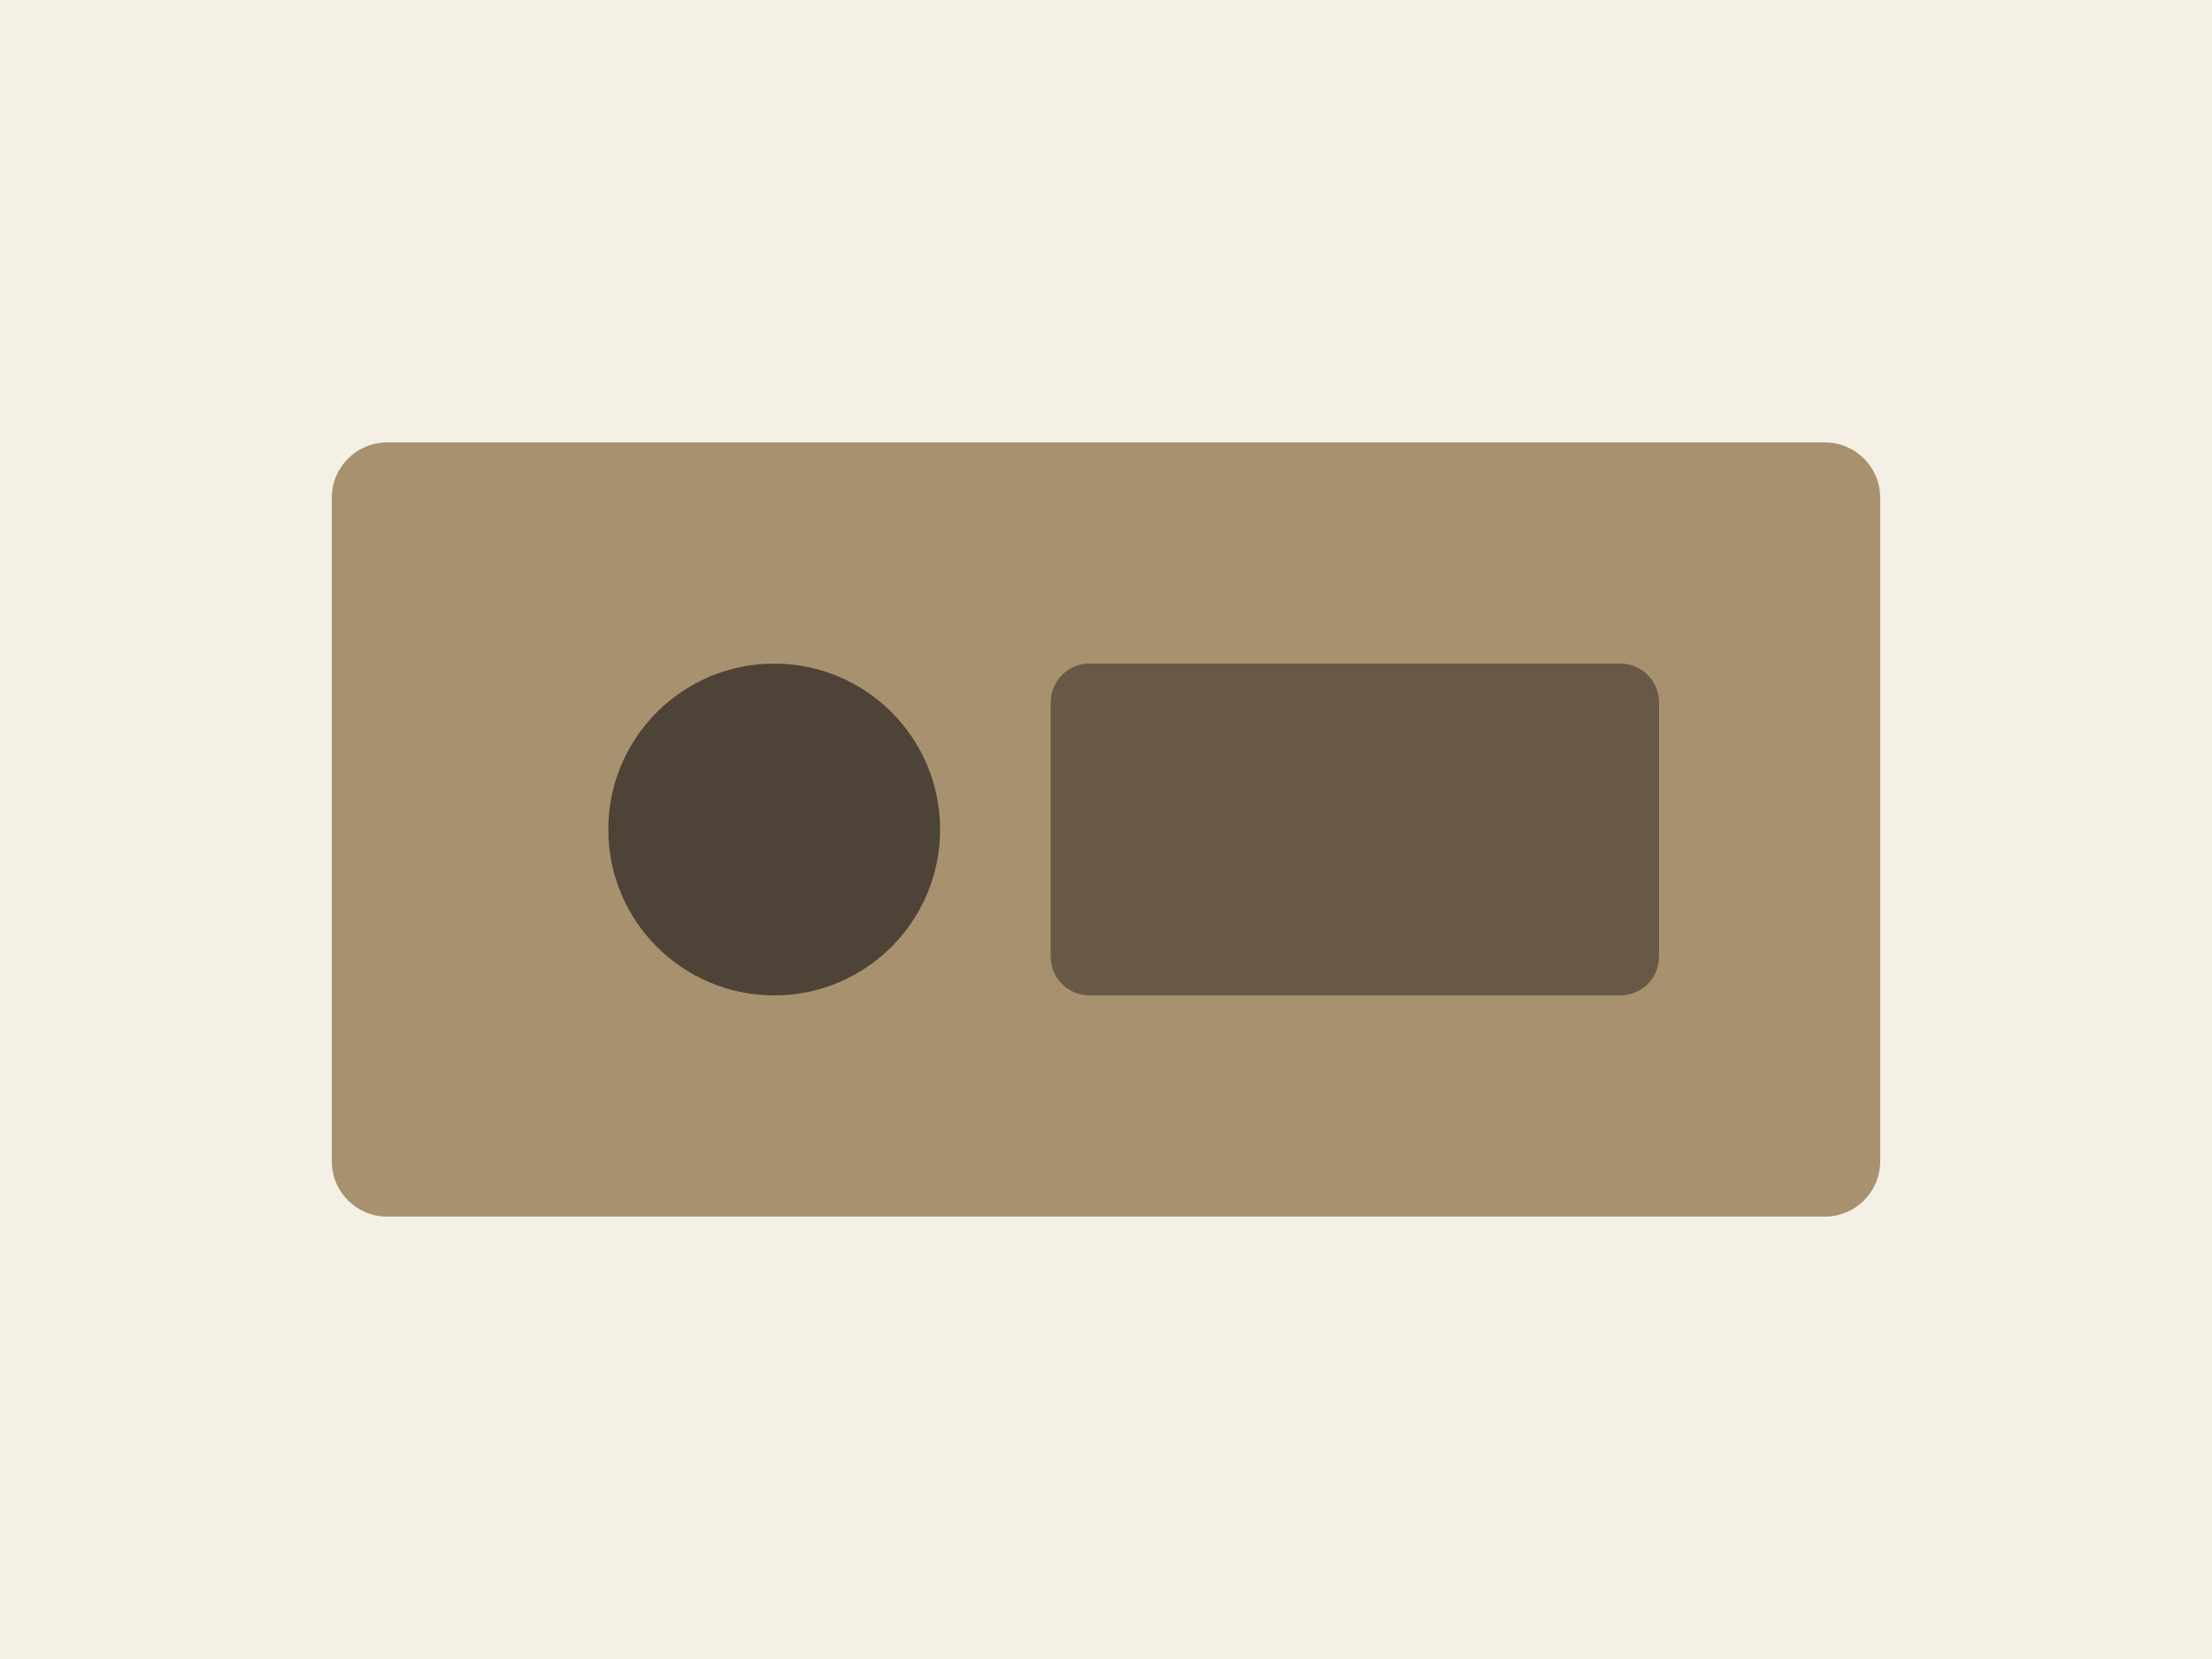
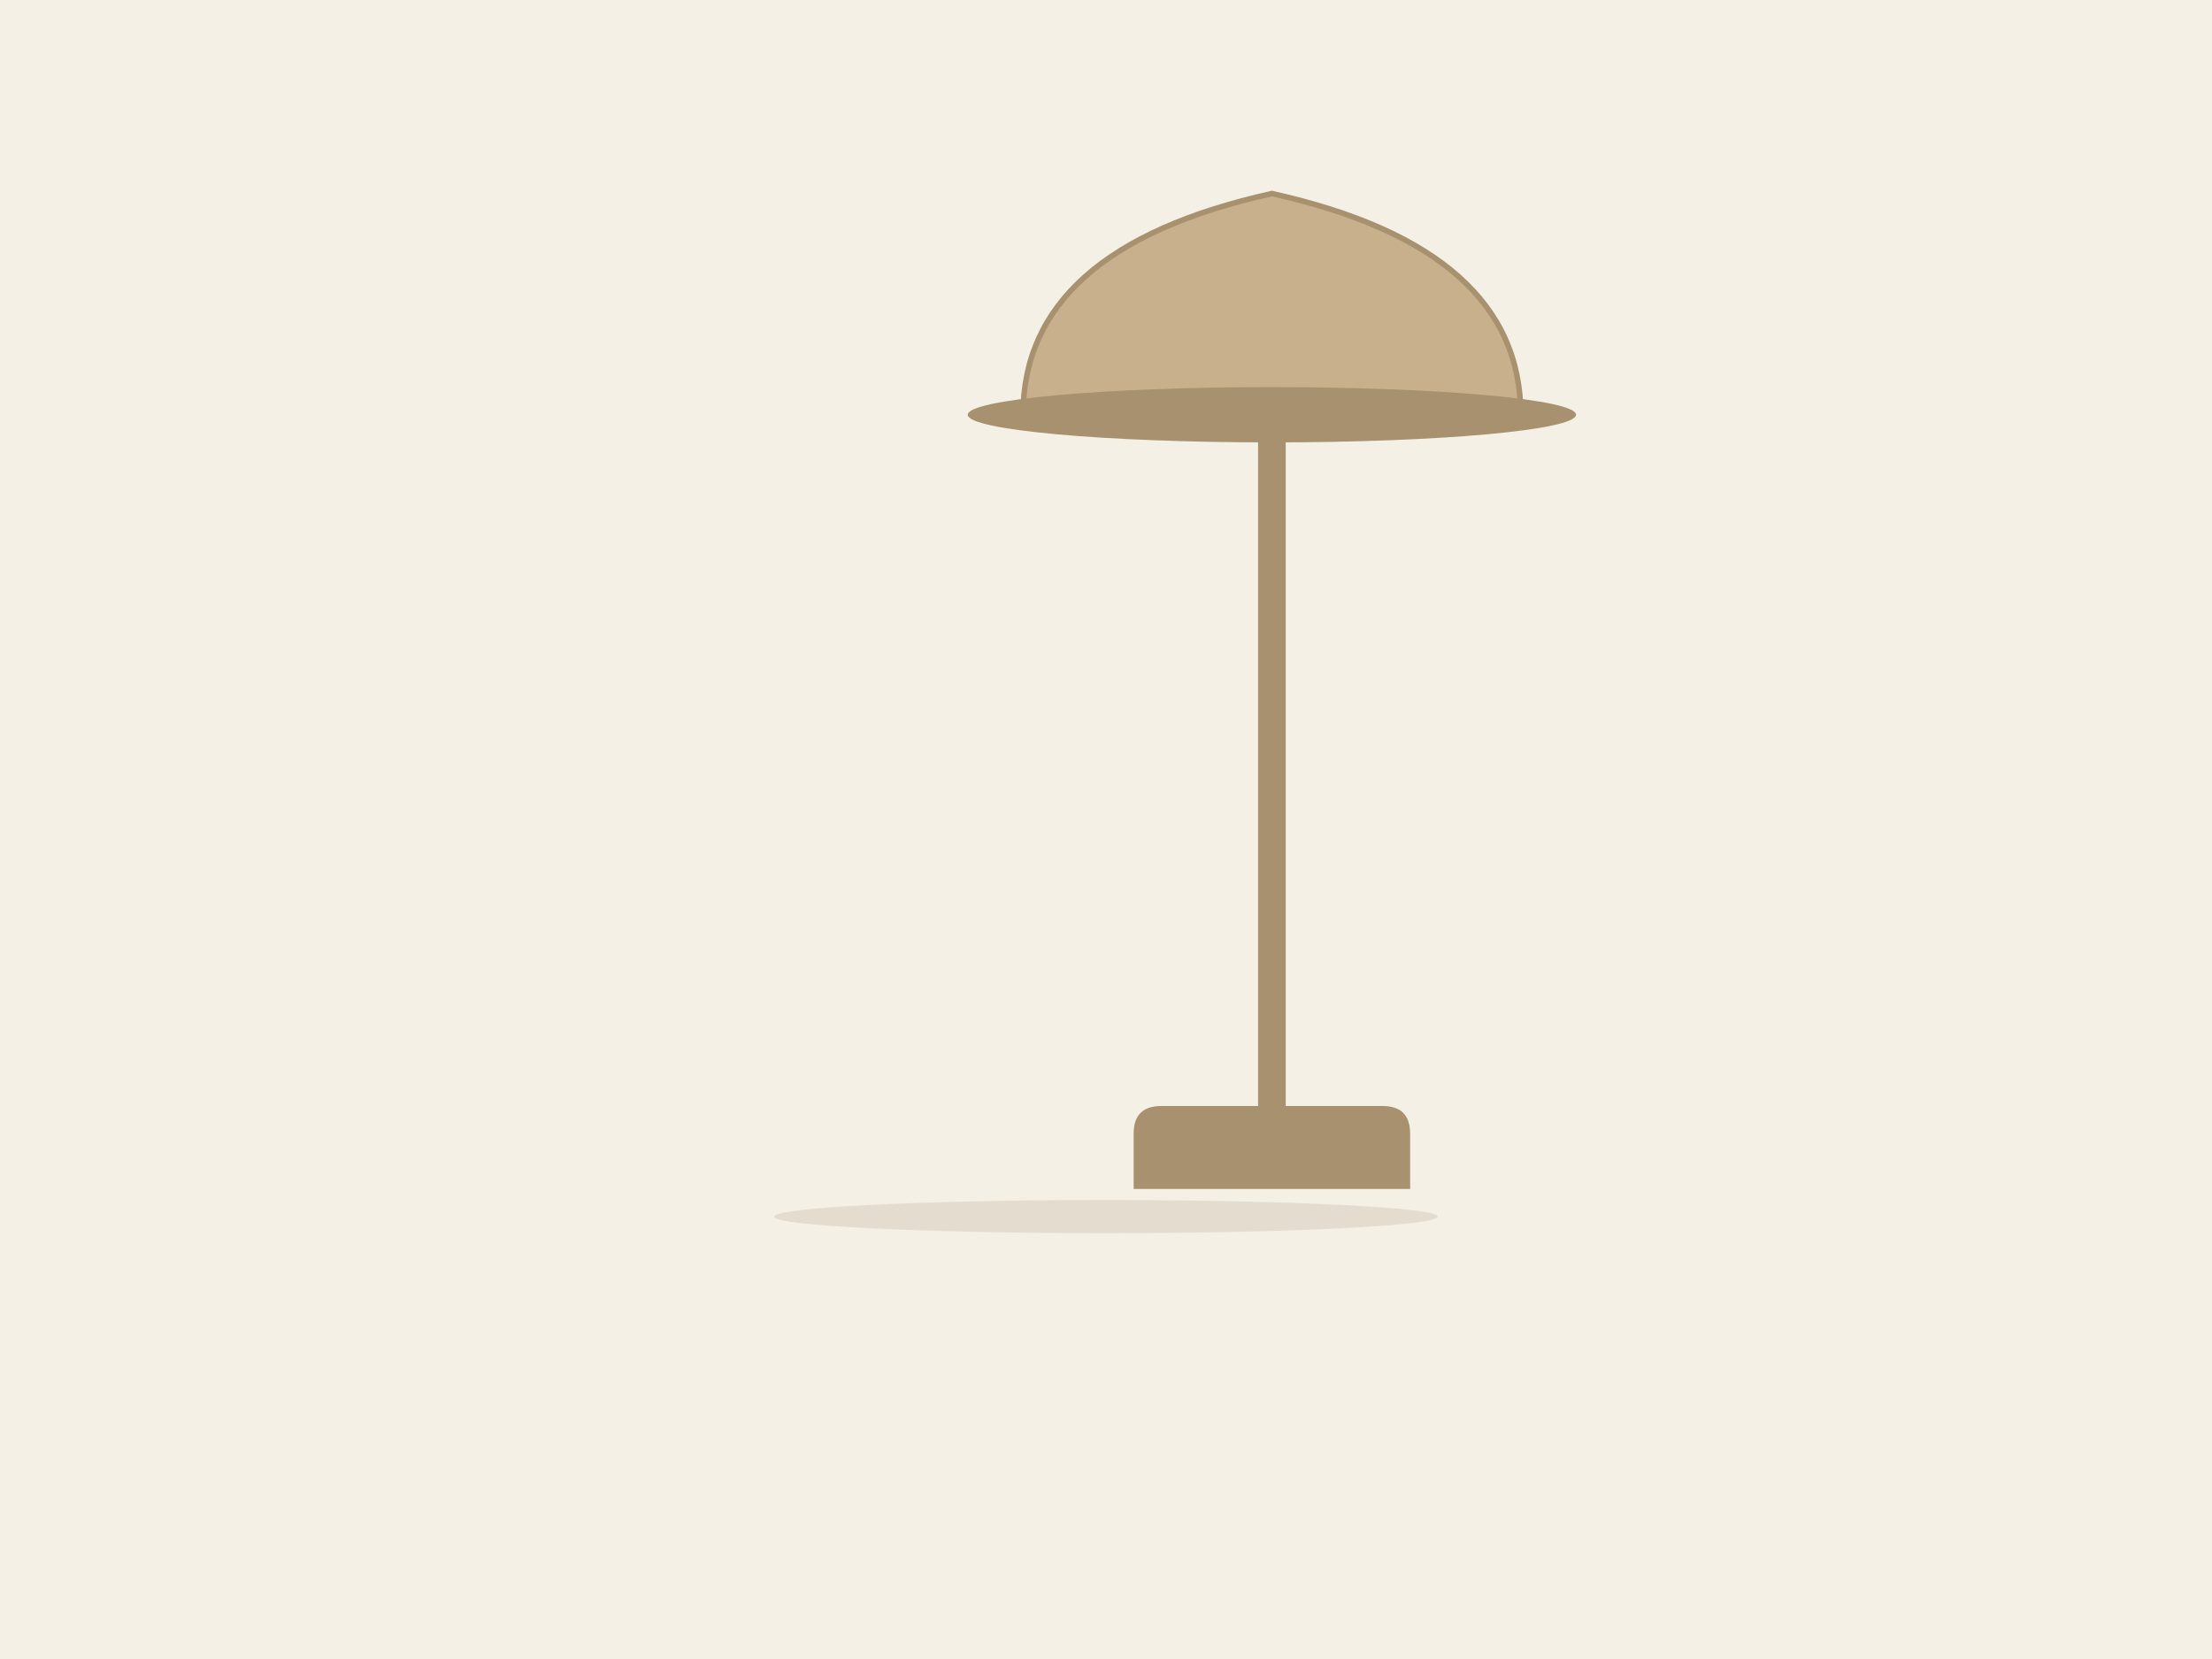
<svg xmlns="http://www.w3.org/2000/svg" viewBox="0 0 800 600" width="800" height="600">
  <rect width="800" height="600" fill="#F4F0E6" />
-   <rect x="120" y="160" width="560" height="280" rx="20" fill="#A8916F" />
-   <circle cx="280" cy="300" r="60" fill="#26221E" opacity="0.7" />
-   <rect x="380" y="240" width="220" height="120" rx="14" fill="#26221E" opacity="0.5" />
+   <ellipse cx="400" cy="440" rx="120" ry="6" fill="#E4DCCE" />
+   <g transform="translate(330,150)">
+     <path d="M40 0 Q40 -60 130 -80 Q220 -60 220 0 Z" fill="#C9B08D" stroke="#A8916F" stroke-width="2" />
+     <ellipse cx="130" cy="0" rx="110" ry="10" fill="#A8916F" />
+     <rect x="125" y="0" width="10" height="260" fill="#A8916F" />
+     <path d="M80 260 Q80 250 90 250 L170 250 Q180 250 180 260 L180 280 L80 280 Z" fill="#A8916F" />
+   </g>
</svg>
